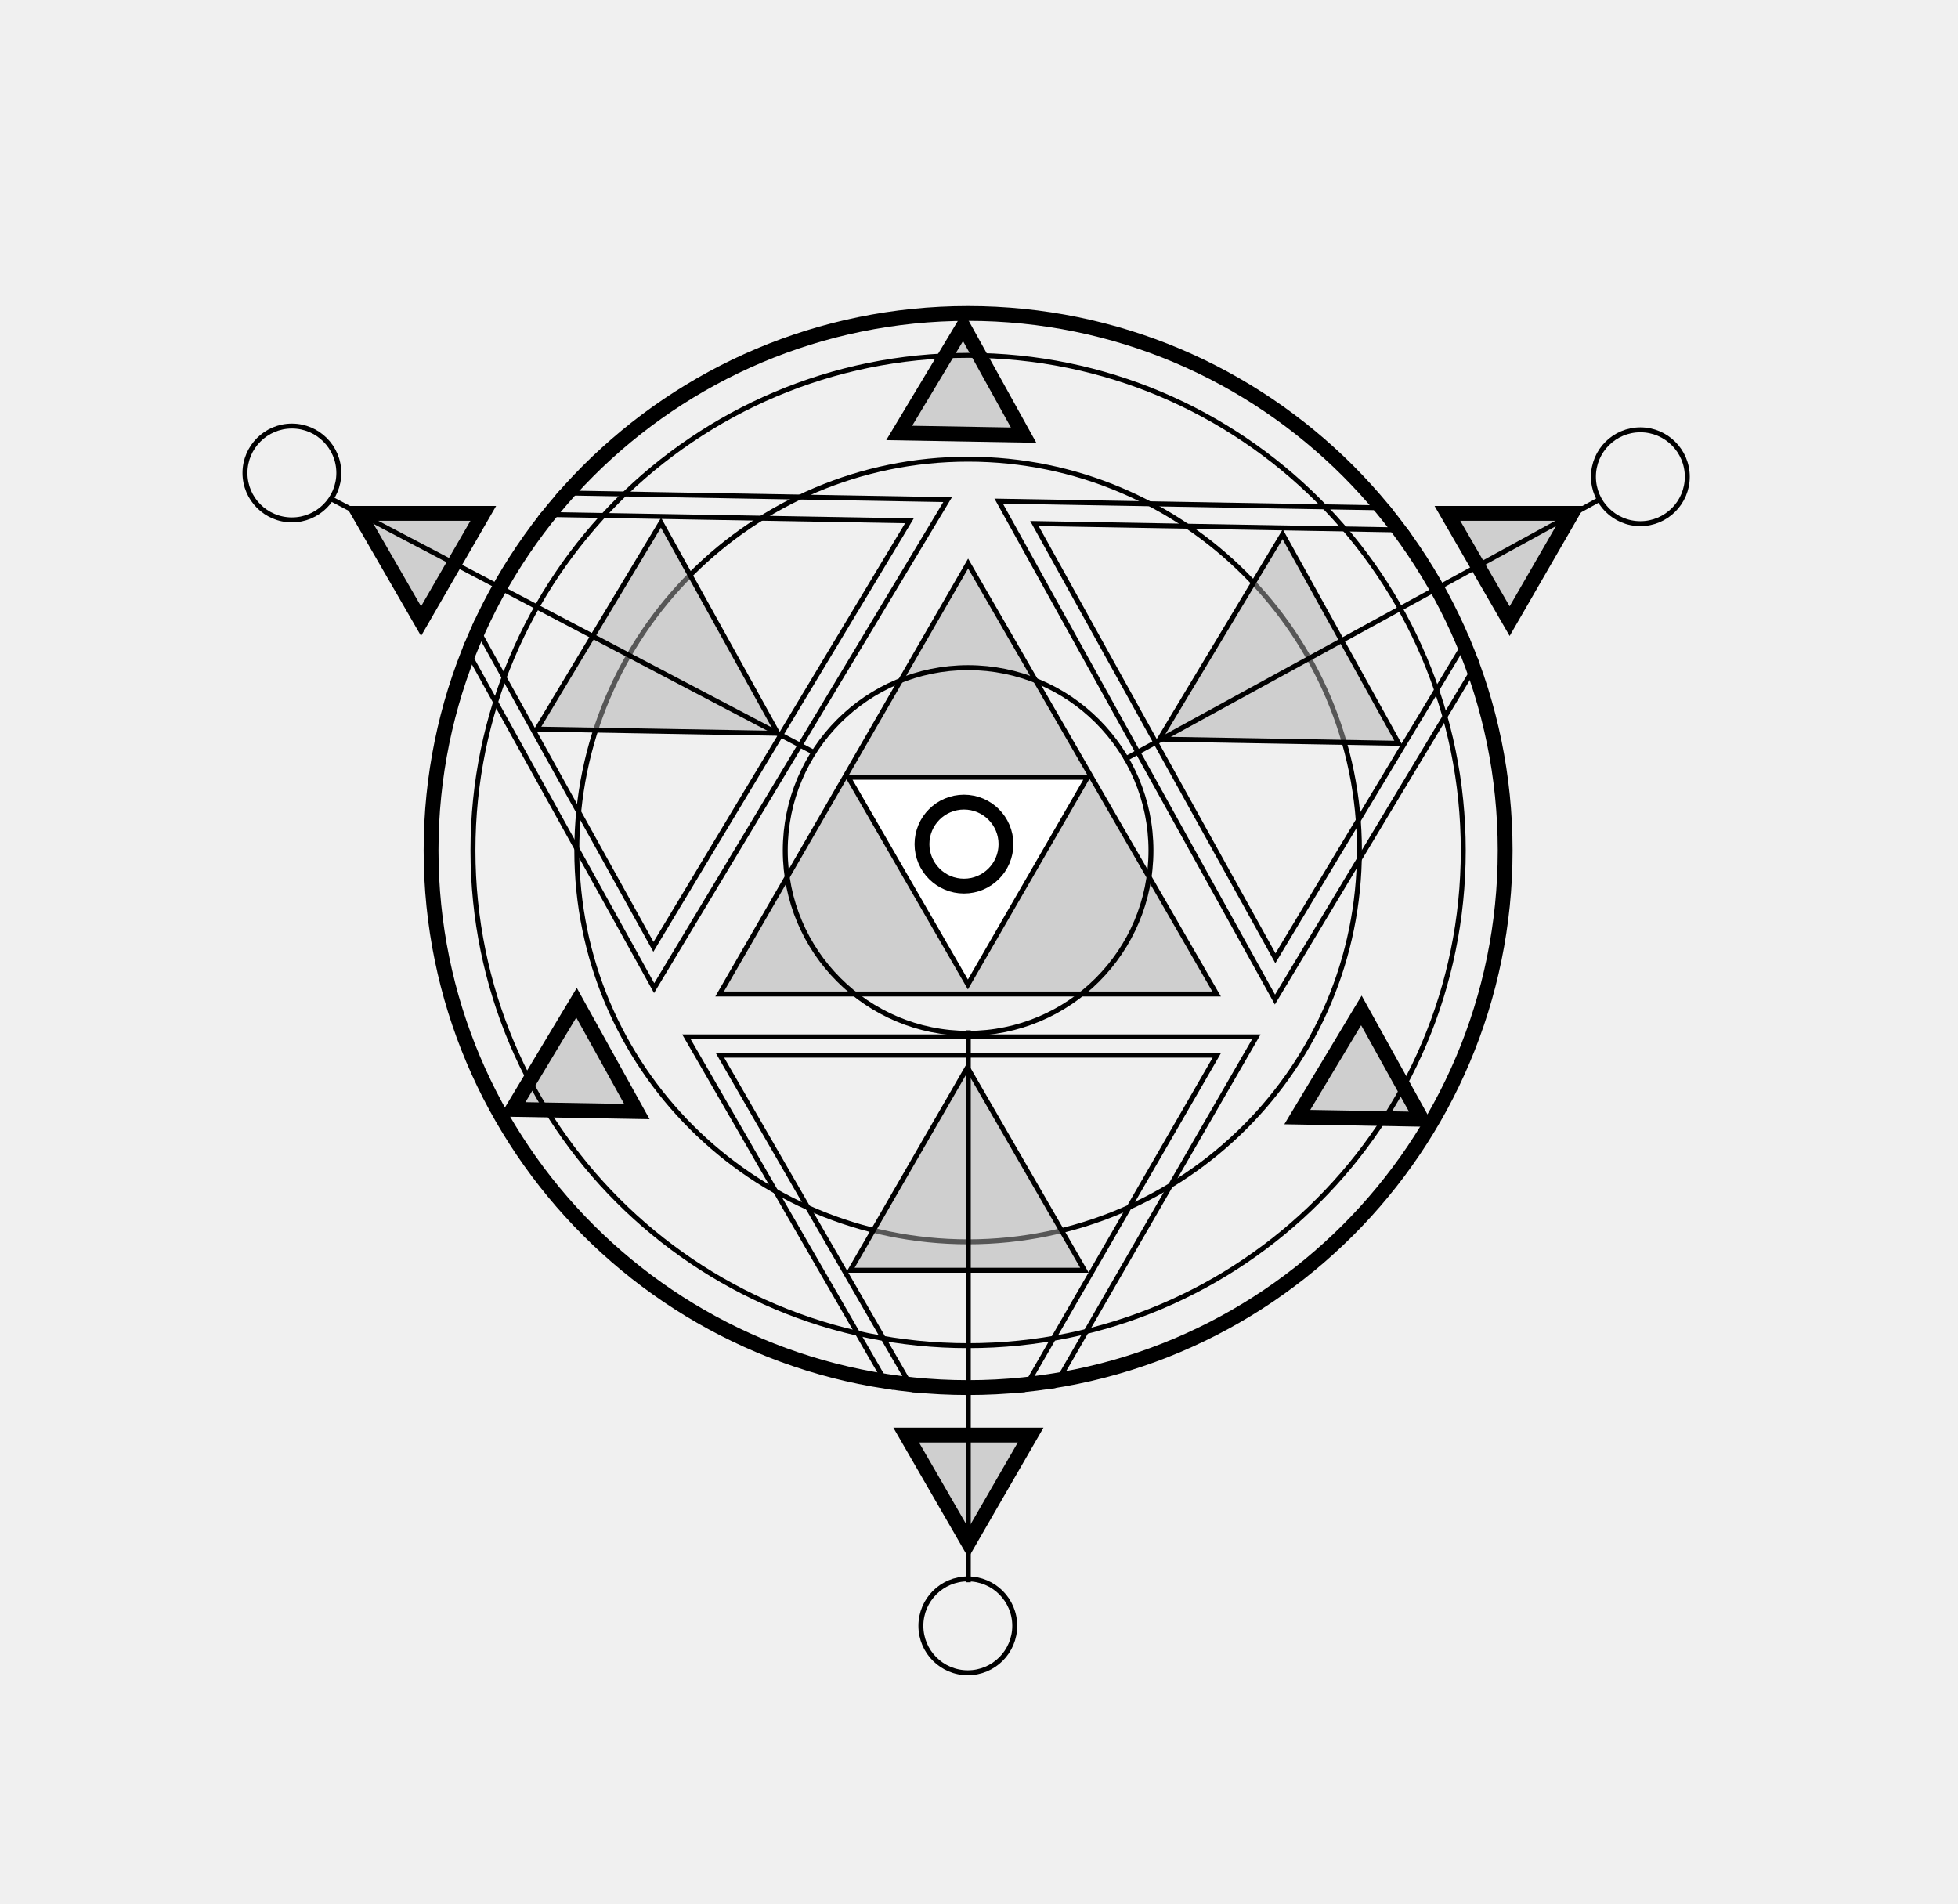
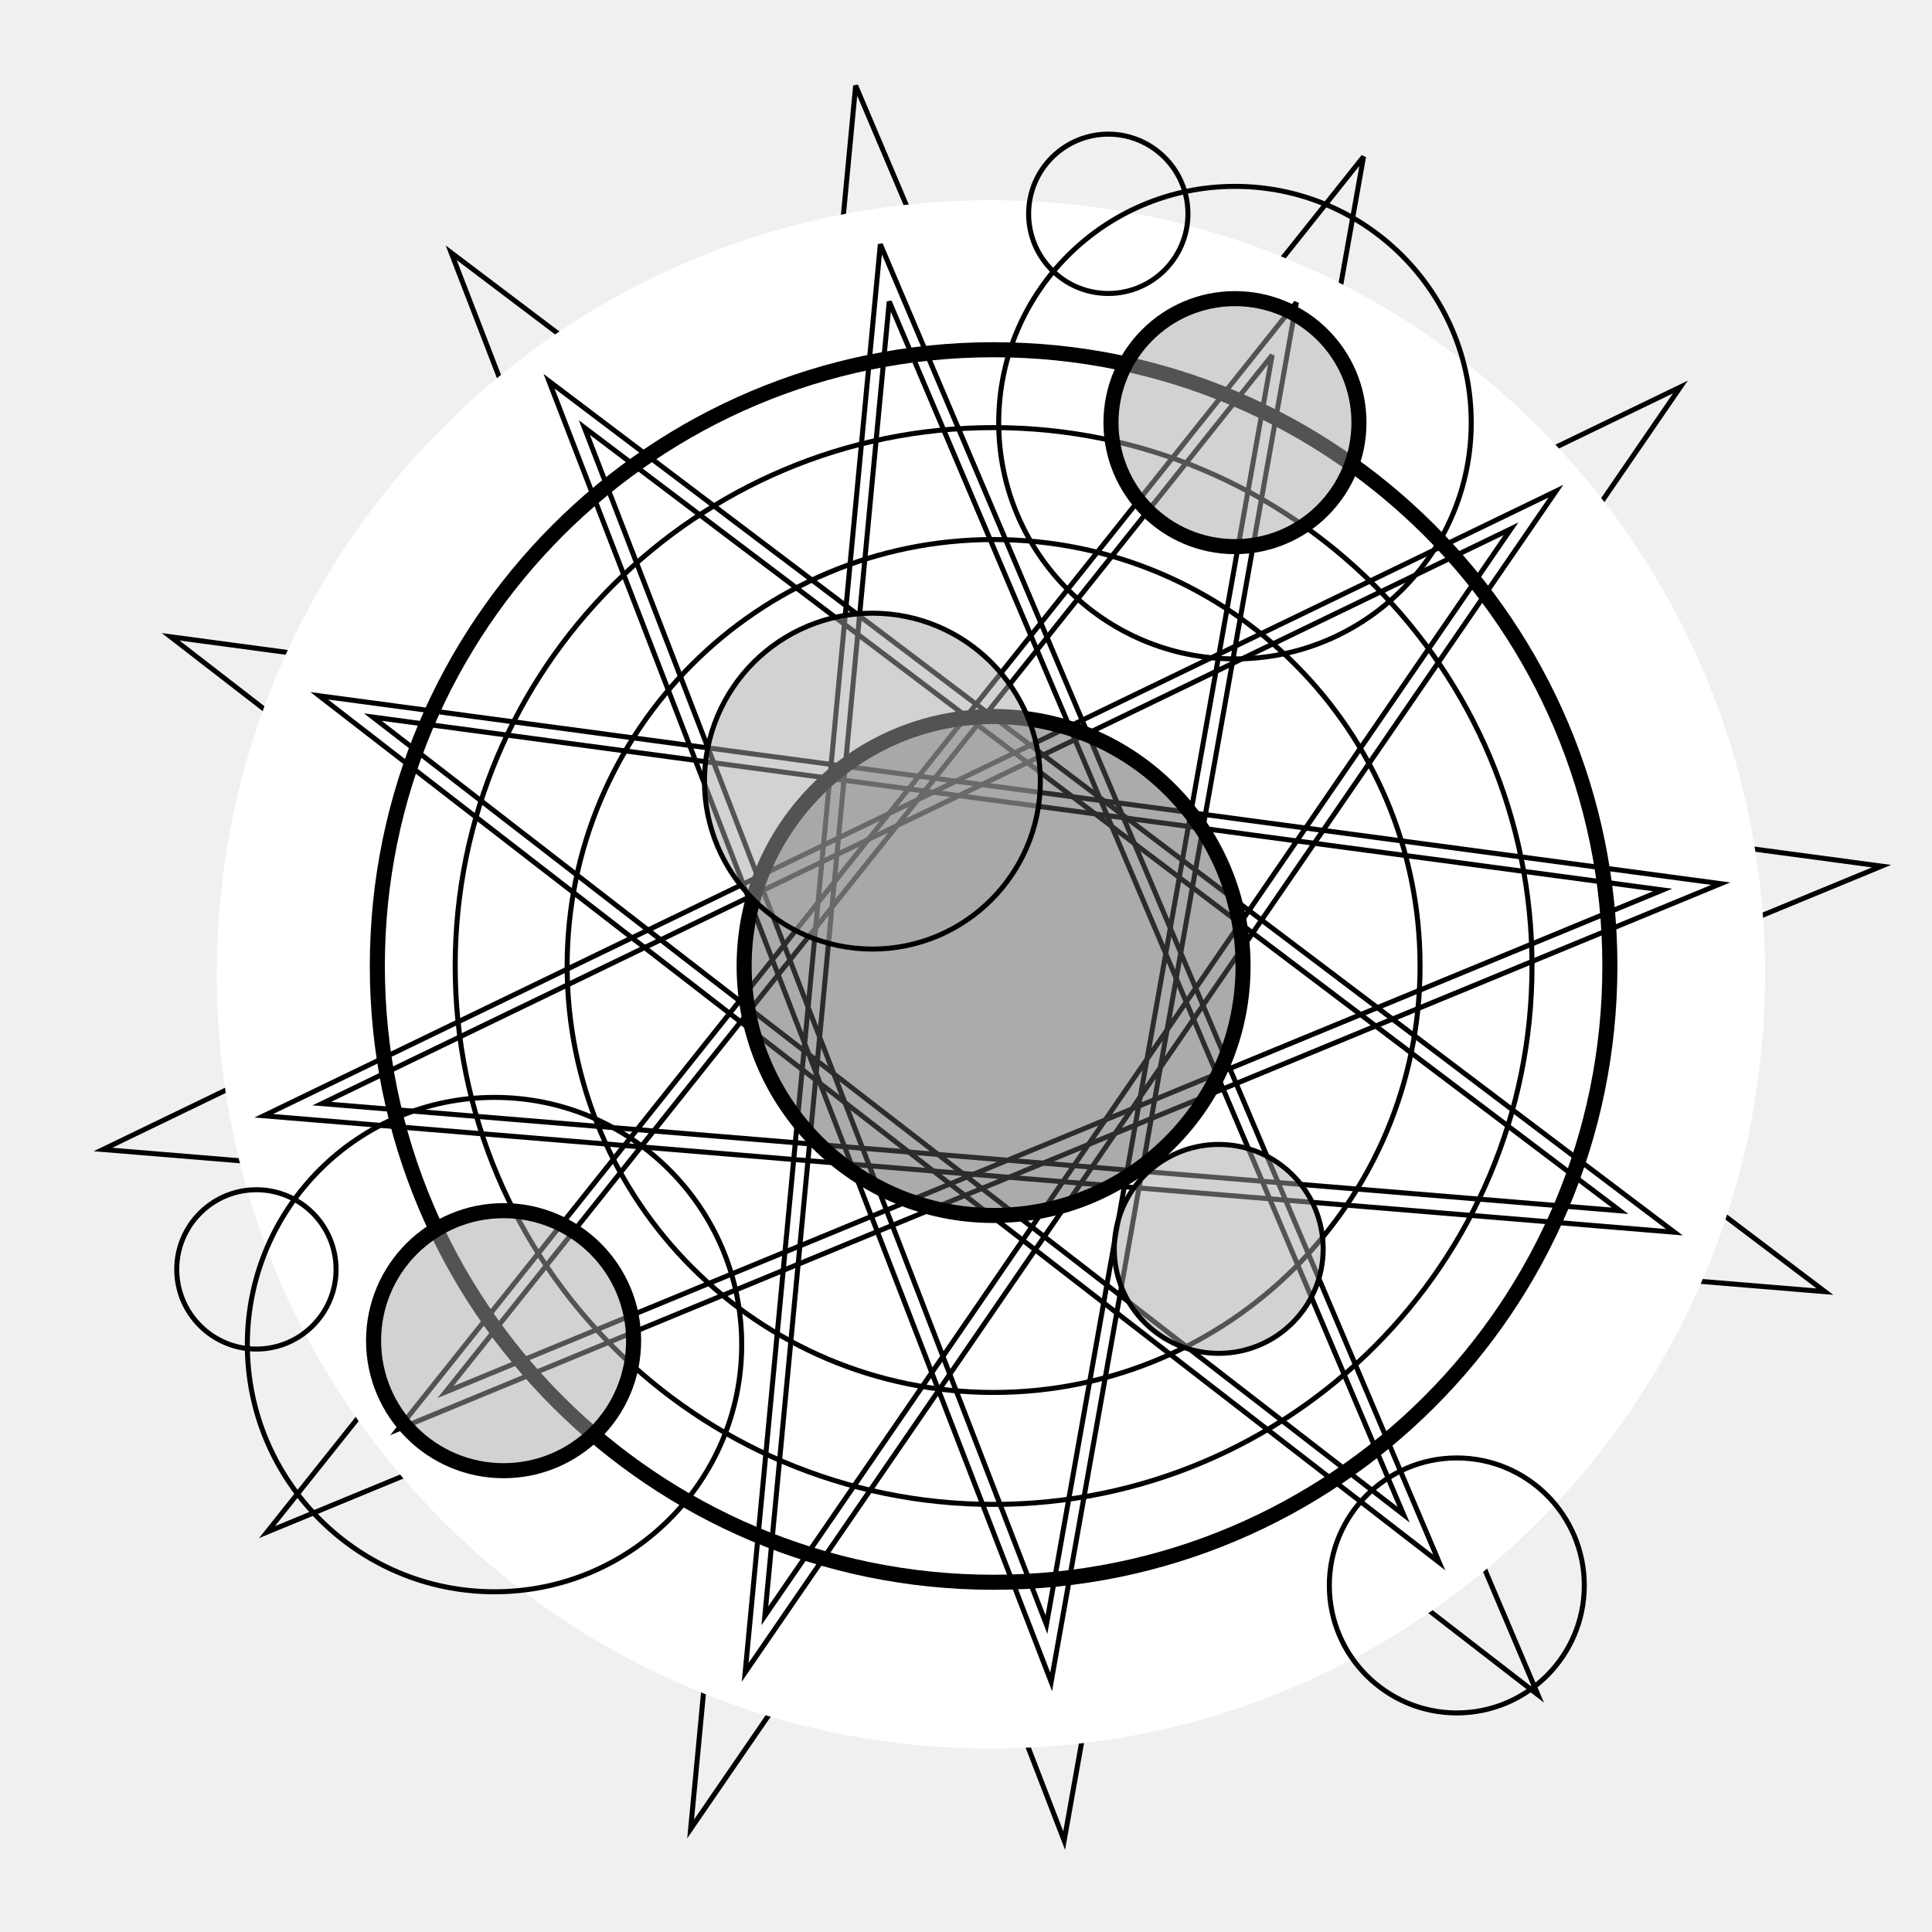
- <svg xmlns="http://www.w3.org/2000/svg" xmlns:xlink="http://www.w3.org/1999/xlink" width="396" height="385" viewBox="0 0 396 385">
+ <svg xmlns="http://www.w3.org/2000/svg" xmlns:xlink="http://www.w3.org/1999/xlink" width="385" height="385" viewBox="0 0 385 385">
  <defs>
-     <circle id="artboard-copy-6-a" cx="100.86" cy="101.147" r="100.642" />
-     <circle id="artboard-copy-6-b" cx="100.86" cy="101.147" r="79.641" />
-     <circle id="artboard-copy-6-c" cx="100.86" cy="101.147" r="110.116" />
-     <circle id="artboard-copy-6-e" cx="121.513" cy="123.155" r="37.482" />
-     <circle id="artboard-copy-6-f" cx="120.675" cy="121.86" r="9.991" />
-     <circle id="artboard-copy-6-g" cx="51.292" cy="109.695" r="9.991" />
+     <circle id="a" cx="177.247" cy="177.332" r="154.273" />
  </defs>
-   <g fill="none" fill-rule="evenodd" transform="translate(7.742 -14.04)">
-     <g fill="#AFAEAE" fill-opacity=".5" stroke="#000" stroke-width="3" transform="rotate(-60 192.012 109.948)">
-       <path d="M125.358,10.341 L112.774,32.137 L137.942,32.137 L125.358,10.341 Z" transform="rotate(120 125.358 20.489)" />
-       <path d="M235.439,201.007 L222.856,222.803 L248.023,222.803 L235.439,201.007 Z" transform="rotate(120 235.44 211.155)" />
-       <path d="M48.999,86.15 L36.415,107.946 L61.583,107.946 L48.999,86.15 Z" transform="rotate(61 49 96.298)" />
-       <path d="M127.012,224.397 L114.428,246.192 L139.596,246.192 L127.012,224.397 Z" transform="rotate(61 127.012 234.545)" />
-       <path d="M206.581,85.486 L193.998,107.281 L219.165,107.281 L206.581,85.486 Z" transform="rotate(61 206.581 95.634)" />
-       <path d="M19.275,199.414 L6.691,221.21 L31.858,221.21 L19.275,199.414 Z" transform="rotate(120 19.275 209.562)" />
+   <g fill="none" fill-rule="evenodd" transform="translate(19.943 16.81)">
+     <g transform="translate(.277 .024)">
+       <polygon stroke="#000000" points=".306 212.23 314.637 60.291 117.406 347.629 150.29 .225 286.249 320.898 13.793 110.066 354.727 155.77 32.988 288.479 251.504 14.379 191.842 349.948 69.694 33.534 343.444 240.558" />
+       <use fill="#FFFFFF" xlink:href="#a" />
    </g>
-     <g transform="translate(87.196 84.901)">
-       <circle cx="100.86" cy="101.147" r="100.142" stroke="#000" />
-       <circle cx="100.86" cy="101.147" r="79.141" stroke="#000" />
-       <mask id="artboard-copy-6-d" fill="#fff">
-         <use xlink:href="#artboard-copy-6-c" />
-       </mask>
-       <circle cx="100.86" cy="101.147" r="108.616" stroke="#000" stroke-width="3" />
-       <g mask="url(#artboard-copy-6-d)">
-         <g transform="translate(-20.653 -22.008)">
-           <g transform="translate(69.905 63.916)">
-             <path fill="#AFAEAE" fill-opacity=".5" stroke="#000" d="M51.608,1.204 L1.348,88.257 L101.868,88.257 L51.608,1.204 Z" />
-             <path fill="#FFF" stroke="#000" d="M75.758,44.427 L27.371,44.427 L51.565,86.331 L75.758,44.427 Z" />
-           </g>
-           <g transform="rotate(61 105.714 183.644)">
-             <path stroke="#000" d="M59.401,9.655 L9.141,96.707 L109.661,96.707 L59.401,9.655 Z" />
-             <path stroke="#000" d="M59.296,1.03 L1.672,100.838 L116.92,100.838 L59.296,1.03 Z" />
-             <path fill="#AFAEAE" fill-opacity=".5" stroke="#000" d="M83.714,53.841 L35.361,53.841 L59.537,95.717 L83.714,53.841 Z" />
-           </g>
-           <g transform="rotate(61 44.614 76.523)">
-             <path stroke="#000" d="M58.611,9.934 L8.351,96.987 L108.871,96.987 L58.611,9.934 Z" />
-             <path stroke="#000" d="M58.61,1.096 L0.986,100.904 L116.234,100.904 L58.61,1.096 Z" />
-             <path fill="#AFAEAE" fill-opacity=".5" stroke="#000" d="M83.285,54.054 L34.579,54.054 L58.932,96.235 L83.285,54.054 Z" />
-           </g>
-           <g transform="rotate(60 -19.056 185.633)">
-             <path stroke="#000" d="M58.131,9.78 L7.871,96.833 L108.391,96.833 L58.131,9.78 Z" />
-             <path stroke="#000" d="M58.908,1.026 L1.284,100.834 L116.532,100.834 L58.908,1.026 Z" />
-             <path fill="#AFAEAE" fill-opacity=".5" stroke="#000" d="M82.406,54.722 L35.048,54.722 L58.727,95.735 L82.406,54.722 Z" />
-           </g>
-           <circle cx="121.513" cy="123.155" r="36.982" stroke="#000" />
-           <circle cx="120.675" cy="121.86" r="8.491" stroke="#000" stroke-width="3" />
-         </g>
-       </g>
-     </g>
-     <path stroke="#000" stroke-linecap="square" d="M220.063 167.423L315.063 115.423M188.094 222.923L188.094 333.541" />
-     <path stroke="#000" stroke-linecap="square" d="M59.326,166.045 L156.56,114.974" transform="matrix(-1 0 0 1 215.886 0)" />
-     <circle cx="324.016" cy="110.457" r="9.491" stroke="#000" />
-     <circle cx="187.996" cy="342.851" r="9.491" stroke="#000" />
-     <circle cx="51.292" cy="109.695" r="9.491" stroke="#000" />
+     <polygon stroke="#000000" points="44.193 203.11 281.165 88.564 132.474 305.186 157.265 43.28 259.763 285.034 54.36 126.089 311.388 160.544 68.832 260.593 233.569 53.951 188.59 306.934 96.504 68.392 302.882 224.466" />
+     <polygon stroke="#000000" points="32.628 205.534 290.114 81.072 128.551 316.446 155.488 31.868 266.859 294.55 43.675 121.845 322.953 159.284 59.399 267.993 238.398 43.463 189.525 318.346 89.467 59.154 313.711 228.739" />
+     <circle cx="178.057" cy="175.69" r="122.808" stroke="#000000" stroke-width="3" />
+     <circle cx="178.057" cy="175.69" r="107.29" stroke="#000000" />
+     <circle cx="178.057" cy="175.69" r="49.712" fill="#5A5959" fill-opacity=".5" stroke="#000000" stroke-width="3" />
+     <circle cx="178.057" cy="175.69" r="84.982" stroke="#000000" />
+     <circle cx="226.156" cy="67.41" r="24.709" fill="#A6A6A6" fill-opacity=".5" stroke="#000000" stroke-width="3" />
+     <circle cx="226.156" cy="67.41" r="47.081" stroke="#000000" />
+     <circle cx="270.364" cy="299.129" r="25.406" stroke="#000000" />
+     <circle cx="200.911" cy="25.797" r="15.874" stroke="#000000" />
+     <circle cx="31.151" cy="236.15" r="15.874" stroke="#000000" />
+     <circle cx="78.602" cy="251.134" r="49.259" stroke="#000000" />
+     <circle cx="80.411" cy="250.354" r="25.909" fill="#A6A6A6" fill-opacity=".5" stroke="#000000" stroke-width="3" />
+     <circle cx="153.907" cy="138.85" r="33.466" fill="#A6A6A6" fill-opacity=".5" stroke="#000000" />
+     <circle cx="222.918" cy="232.063" r="20.815" fill="#A6A6A6" fill-opacity=".5" stroke="#000000" />
  </g>
</svg>
